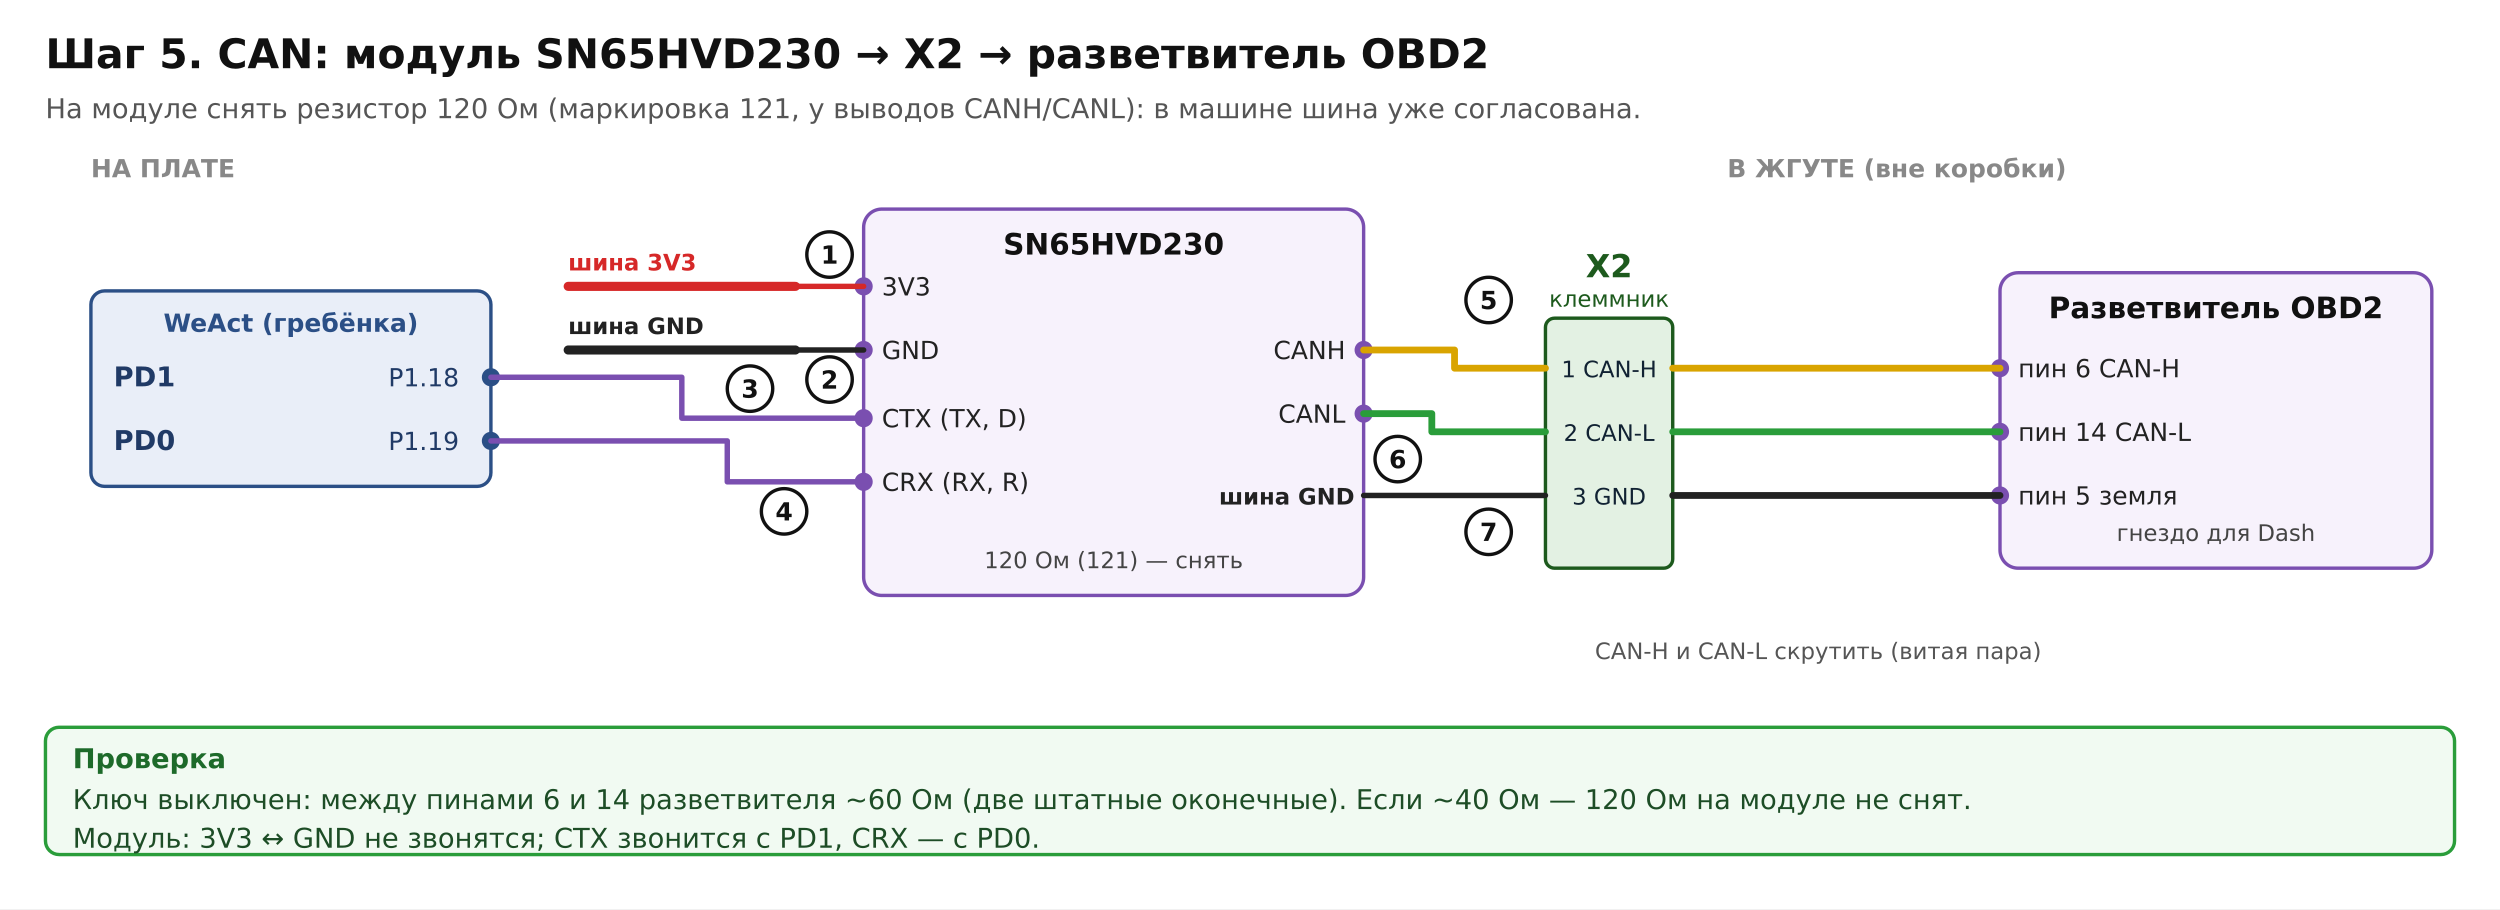
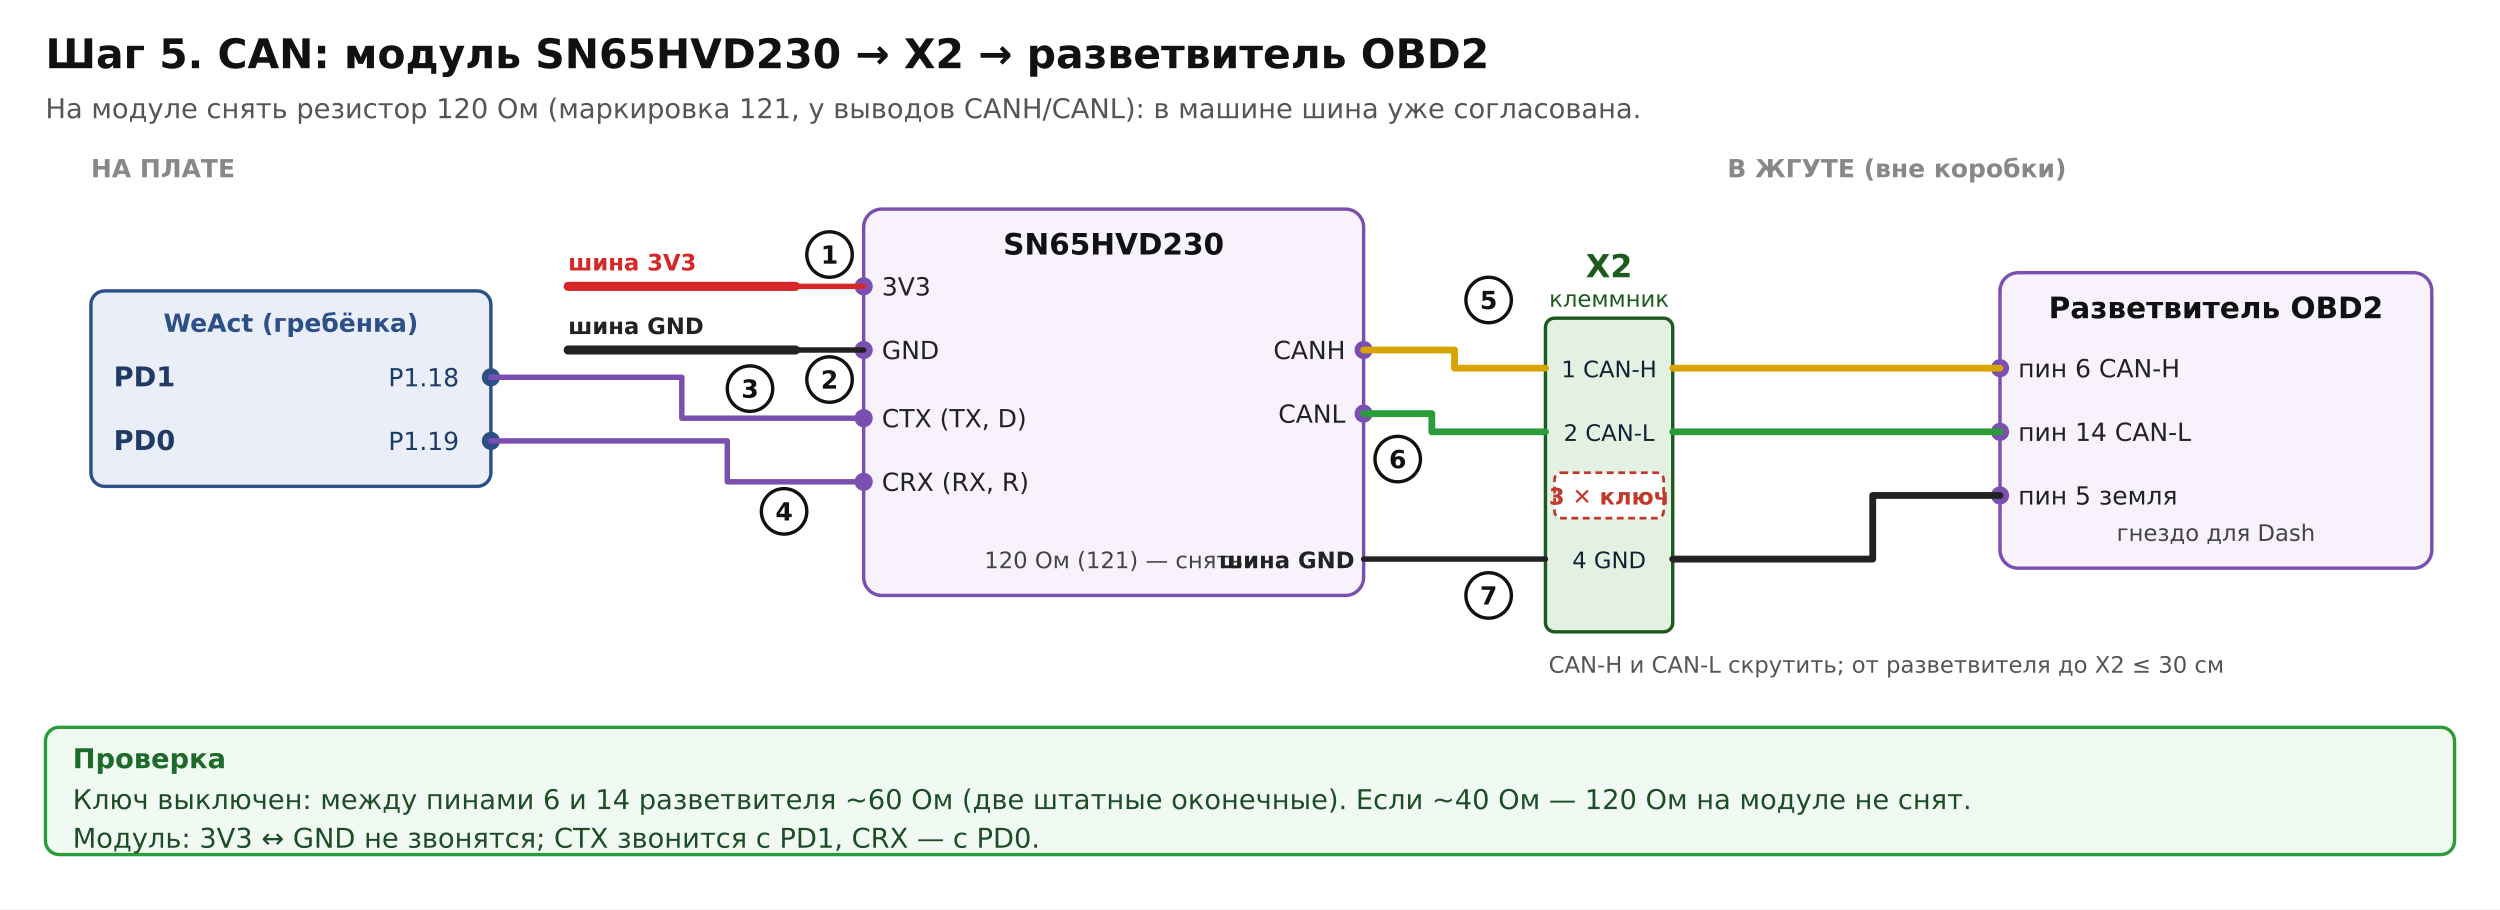
<svg xmlns="http://www.w3.org/2000/svg" width="1100" height="400" viewBox="0 0 1100 400" font-family="DejaVu Sans, Arial, sans-serif">
  <rect width="100%" height="100%" fill="#fff" />
  <text x="20" y="30" font-size="18" fill="#111" text-anchor="start" font-weight="bold">Шаг 5. CAN: модуль SN65HVD230 → X2 → разветвитель OBD2</text>
  <text x="20" y="52" font-size="12" fill="#555" text-anchor="start" font-weight="normal">На модуле снять резистор 120 Ом (маркировка 121, у выводов CANH/CANL): в машине шина уже согласована.</text>
  <text x="40" y="78" font-size="11" fill="#888" text-anchor="start" font-weight="bold">НА ПЛАТЕ</text>
  <text x="760" y="78" font-size="11" fill="#888" text-anchor="start" font-weight="bold">В ЖГУТЕ (вне коробки)</text>
  <rect x="40" y="128" width="176" height="86" rx="6" fill="#e9eef8" stroke="#2b4f86" stroke-width="1.5" />
  <text x="128.0" y="146" font-size="11" fill="#2b4f86" text-anchor="middle" font-weight="bold">WeAct (гребёнка)</text>
  <text x="50" y="170" font-size="12" fill="#203a66" text-anchor="start" font-weight="bold">PD1</text>
  <text x="202" y="170" font-size="11" fill="#203a66" text-anchor="end" font-weight="normal">P1.18</text>
  <circle cx="216" cy="166" r="4" fill="#2b4f86" />
  <text x="50" y="198" font-size="12" fill="#203a66" text-anchor="start" font-weight="bold">PD0</text>
  <text x="202" y="198" font-size="11" fill="#203a66" text-anchor="end" font-weight="normal">P1.19</text>
  <circle cx="216" cy="194" r="4" fill="#2b4f86" />
  <rect x="380" y="92" width="220" height="170" rx="8" fill="#f7f2fc" stroke="#7a4fb0" stroke-width="1.5" />
  <text x="490.0" y="112" font-size="13" fill="#111" text-anchor="middle" font-weight="bold">SN65HVD230</text>
  <text x="490.0" y="250" font-size="10" fill="#444" text-anchor="middle" font-weight="normal">120 Ом (121) — снять</text>
  <circle cx="380" cy="126" r="4" fill="#7a4fb0" />
  <text x="388" y="130" font-size="11" fill="#222" text-anchor="start" font-weight="normal">3V3</text>
  <circle cx="380" cy="154" r="4" fill="#7a4fb0" />
  <text x="388" y="158" font-size="11" fill="#222" text-anchor="start" font-weight="normal">GND</text>
  <circle cx="380" cy="184" r="4" fill="#7a4fb0" />
  <text x="388" y="188" font-size="11" fill="#222" text-anchor="start" font-weight="normal">CTX (TX, D)</text>
  <circle cx="380" cy="212" r="4" fill="#7a4fb0" />
  <text x="388" y="216" font-size="11" fill="#222" text-anchor="start" font-weight="normal">CRX (RX, R)</text>
  <circle cx="600" cy="154" r="4" fill="#7a4fb0" />
  <text x="592" y="158" font-size="11" fill="#222" text-anchor="end" font-weight="normal">CANH</text>
  <circle cx="600" cy="182" r="4" fill="#7a4fb0" />
  <text x="592" y="186" font-size="11" fill="#222" text-anchor="end" font-weight="normal">CANL</text>
  <polyline points="250,126 350,126" fill="none" stroke="#d62828" stroke-width="4" stroke-linejoin="round" stroke-linecap="round" />
  <text x="250" y="119" font-size="10" fill="#d62828" text-anchor="start" font-weight="bold">шина 3V3</text>
  <polyline points="350,126 380,126" fill="none" stroke="#d62828" stroke-width="2.4" stroke-linejoin="round" stroke-linecap="round" />
  <circle cx="365" cy="112" r="10" fill="#fff" stroke="#111" stroke-width="1.5" />
  <text x="365" y="116" font-size="11" fill="#111" text-anchor="middle" font-weight="bold">1</text>
  <polyline points="250,154 350,154" fill="none" stroke="#222" stroke-width="4" stroke-linejoin="round" stroke-linecap="round" />
  <text x="250" y="147" font-size="10" fill="#222" text-anchor="start" font-weight="bold">шина GND</text>
  <polyline points="350,154 380,154" fill="none" stroke="#222" stroke-width="2.4" stroke-linejoin="round" stroke-linecap="round" />
  <polyline points="216,166 300,166 300,184 380,184" fill="none" stroke="#7a4fb0" stroke-width="2.4" stroke-linejoin="round" stroke-linecap="round" />
  <circle cx="330" cy="171" r="10" fill="#fff" stroke="#111" stroke-width="1.5" />
  <text x="330" y="175" font-size="11" fill="#111" text-anchor="middle" font-weight="bold">3</text>
  <polyline points="216,194 320,194 320,212 380,212" fill="none" stroke="#7a4fb0" stroke-width="2.4" stroke-linejoin="round" stroke-linecap="round" />
  <circle cx="345" cy="225" r="10" fill="#fff" stroke="#111" stroke-width="1.5" />
  <text x="345" y="229" font-size="11" fill="#111" text-anchor="middle" font-weight="bold">4</text>
  <circle cx="365" cy="167" r="10" fill="#fff" stroke="#111" stroke-width="1.5" />
  <text x="365" y="171" font-size="11" fill="#111" text-anchor="middle" font-weight="bold">2</text>
-   <rect x="680" y="140" width="56" height="110" rx="4" fill="#e3f1e3" stroke="#1d5a1d" stroke-width="1.5" />
+   <rect x="680" y="140" width="56" height="138" rx="4" fill="#e3f1e3" stroke="#1d5a1d" stroke-width="1.5" />
  <text x="708" y="122" font-size="14" fill="#1d5a1d" text-anchor="middle" font-weight="bold">X2</text>
  <text x="708" y="135" font-size="10" fill="#1d5a1d" text-anchor="middle" font-weight="normal">клеммник</text>
  <text x="708" y="166" font-size="10" fill="#123" text-anchor="middle" font-weight="normal">1 CAN-H</text>
  <text x="708" y="194" font-size="10" fill="#123" text-anchor="middle" font-weight="normal">2 CAN-L</text>
-   <text x="708" y="222" font-size="10" fill="#123" text-anchor="middle" font-weight="normal">3 GND</text>
+   <rect x="684" y="208" width="48" height="20" rx="3" fill="#fff" stroke="#c0392b" stroke-width="1.2" stroke-dasharray="3 2" />
+   <text x="708" y="222" font-size="10" fill="#c0392b" text-anchor="middle" font-weight="bold">3 ✕ ключ</text>
+   <text x="708" y="250" font-size="10" fill="#123" text-anchor="middle" font-weight="normal">4 GND</text>
  <polyline points="600,154 640,154 640,162 680,162" fill="none" stroke="#d9a400" stroke-width="3" stroke-linejoin="round" stroke-linecap="round" />
  <circle cx="655" cy="132" r="10" fill="#fff" stroke="#111" stroke-width="1.5" />
  <text x="655" y="136" font-size="11" fill="#111" text-anchor="middle" font-weight="bold">5</text>
  <polyline points="600,182 630,182 630,190 680,190" fill="none" stroke="#2a9d3a" stroke-width="3" stroke-linejoin="round" stroke-linecap="round" />
  <circle cx="615" cy="202" r="10" fill="#fff" stroke="#111" stroke-width="1.5" />
  <text x="615" y="206" font-size="11" fill="#111" text-anchor="middle" font-weight="bold">6</text>
-   <polyline points="600,218 680,218" fill="none" stroke="#222" stroke-width="2.4" stroke-linejoin="round" stroke-linecap="round" />
-   <text x="596" y="222" font-size="10" fill="#222" text-anchor="end" font-weight="bold">шина GND</text>
-   <circle cx="655" cy="234" r="10" fill="#fff" stroke="#111" stroke-width="1.5" />
-   <text x="655" y="238" font-size="11" fill="#111" text-anchor="middle" font-weight="bold">7</text>
+   <polyline points="600,246 680,246" fill="none" stroke="#222" stroke-width="2.4" stroke-linejoin="round" stroke-linecap="round" />
+   <text x="596" y="250" font-size="10" fill="#222" text-anchor="end" font-weight="bold">шина GND</text>
+   <circle cx="655" cy="262" r="10" fill="#fff" stroke="#111" stroke-width="1.5" />
+   <text x="655" y="266" font-size="11" fill="#111" text-anchor="middle" font-weight="bold">7</text>
  <rect x="880" y="120" width="190" height="130" rx="8" fill="#f7f2fc" stroke="#7a4fb0" stroke-width="1.5" />
  <text x="975.0" y="140" font-size="13" fill="#111" text-anchor="middle" font-weight="bold">Разветвитель OBD2</text>
  <text x="975.0" y="238" font-size="10" fill="#444" text-anchor="middle" font-weight="normal">гнездо для Dash</text>
  <circle cx="880" cy="162" r="4" fill="#7a4fb0" />
  <text x="888" y="166" font-size="11" fill="#222" text-anchor="start" font-weight="normal">пин 6  CAN-H</text>
  <circle cx="880" cy="190" r="4" fill="#7a4fb0" />
  <text x="888" y="194" font-size="11" fill="#222" text-anchor="start" font-weight="normal">пин 14 CAN-L</text>
  <circle cx="880" cy="218" r="4" fill="#7a4fb0" />
  <text x="888" y="222" font-size="11" fill="#222" text-anchor="start" font-weight="normal">пин 5  земля</text>
  <polyline points="736,162 800,162 800,162 880,162" fill="none" stroke="#d9a400" stroke-width="3" stroke-linejoin="round" stroke-linecap="round" />
-   <polyline points="736,190 800,190 800,190 880,190" fill="none" stroke="#2a9d3a" stroke-width="3" stroke-linejoin="round" stroke-linecap="round" />
-   <polyline points="736,218 800,218 800,218 880,218" fill="none" stroke="#222" stroke-width="3" stroke-linejoin="round" stroke-linecap="round" />
-   <text x="800" y="290" font-size="10" fill="#555" text-anchor="middle" font-weight="normal">CAN-H и CAN-L скрутить (витая пара)</text>
+   <polyline points="736,190 812,190 812,190 880,190" fill="none" stroke="#2a9d3a" stroke-width="3" stroke-linejoin="round" stroke-linecap="round" />
+   <polyline points="736,246 824,246 824,218 880,218" fill="none" stroke="#222" stroke-width="3" stroke-linejoin="round" stroke-linecap="round" />
+   <text x="830" y="296" font-size="10" fill="#555" text-anchor="middle" font-weight="normal">CAN-H и CAN-L скрутить; от разветвителя до X2 ≤ 30 см</text>
  <rect x="20" y="320" width="1060" height="56" rx="6" fill="#f1faf2" stroke="#2a9d3a" stroke-width="1.5" />
  <text x="32" y="338" font-size="12" fill="#1d6a2a" text-anchor="start" font-weight="bold">Проверка</text>
  <text x="32" y="356" font-size="12" fill="#1d4d26" text-anchor="start" font-weight="normal">Ключ выключен: между пинами 6 и 14 разветвителя ~60 Ом (две штатные оконечные). Если ~40 Ом — 120 Ом на модуле не снят.</text>
  <text x="32" y="373" font-size="12" fill="#1d4d26" text-anchor="start" font-weight="normal">Модуль: 3V3 ↔ GND не звонятся; CTX звонится с PD1, CRX — с PD0.</text>
</svg>
